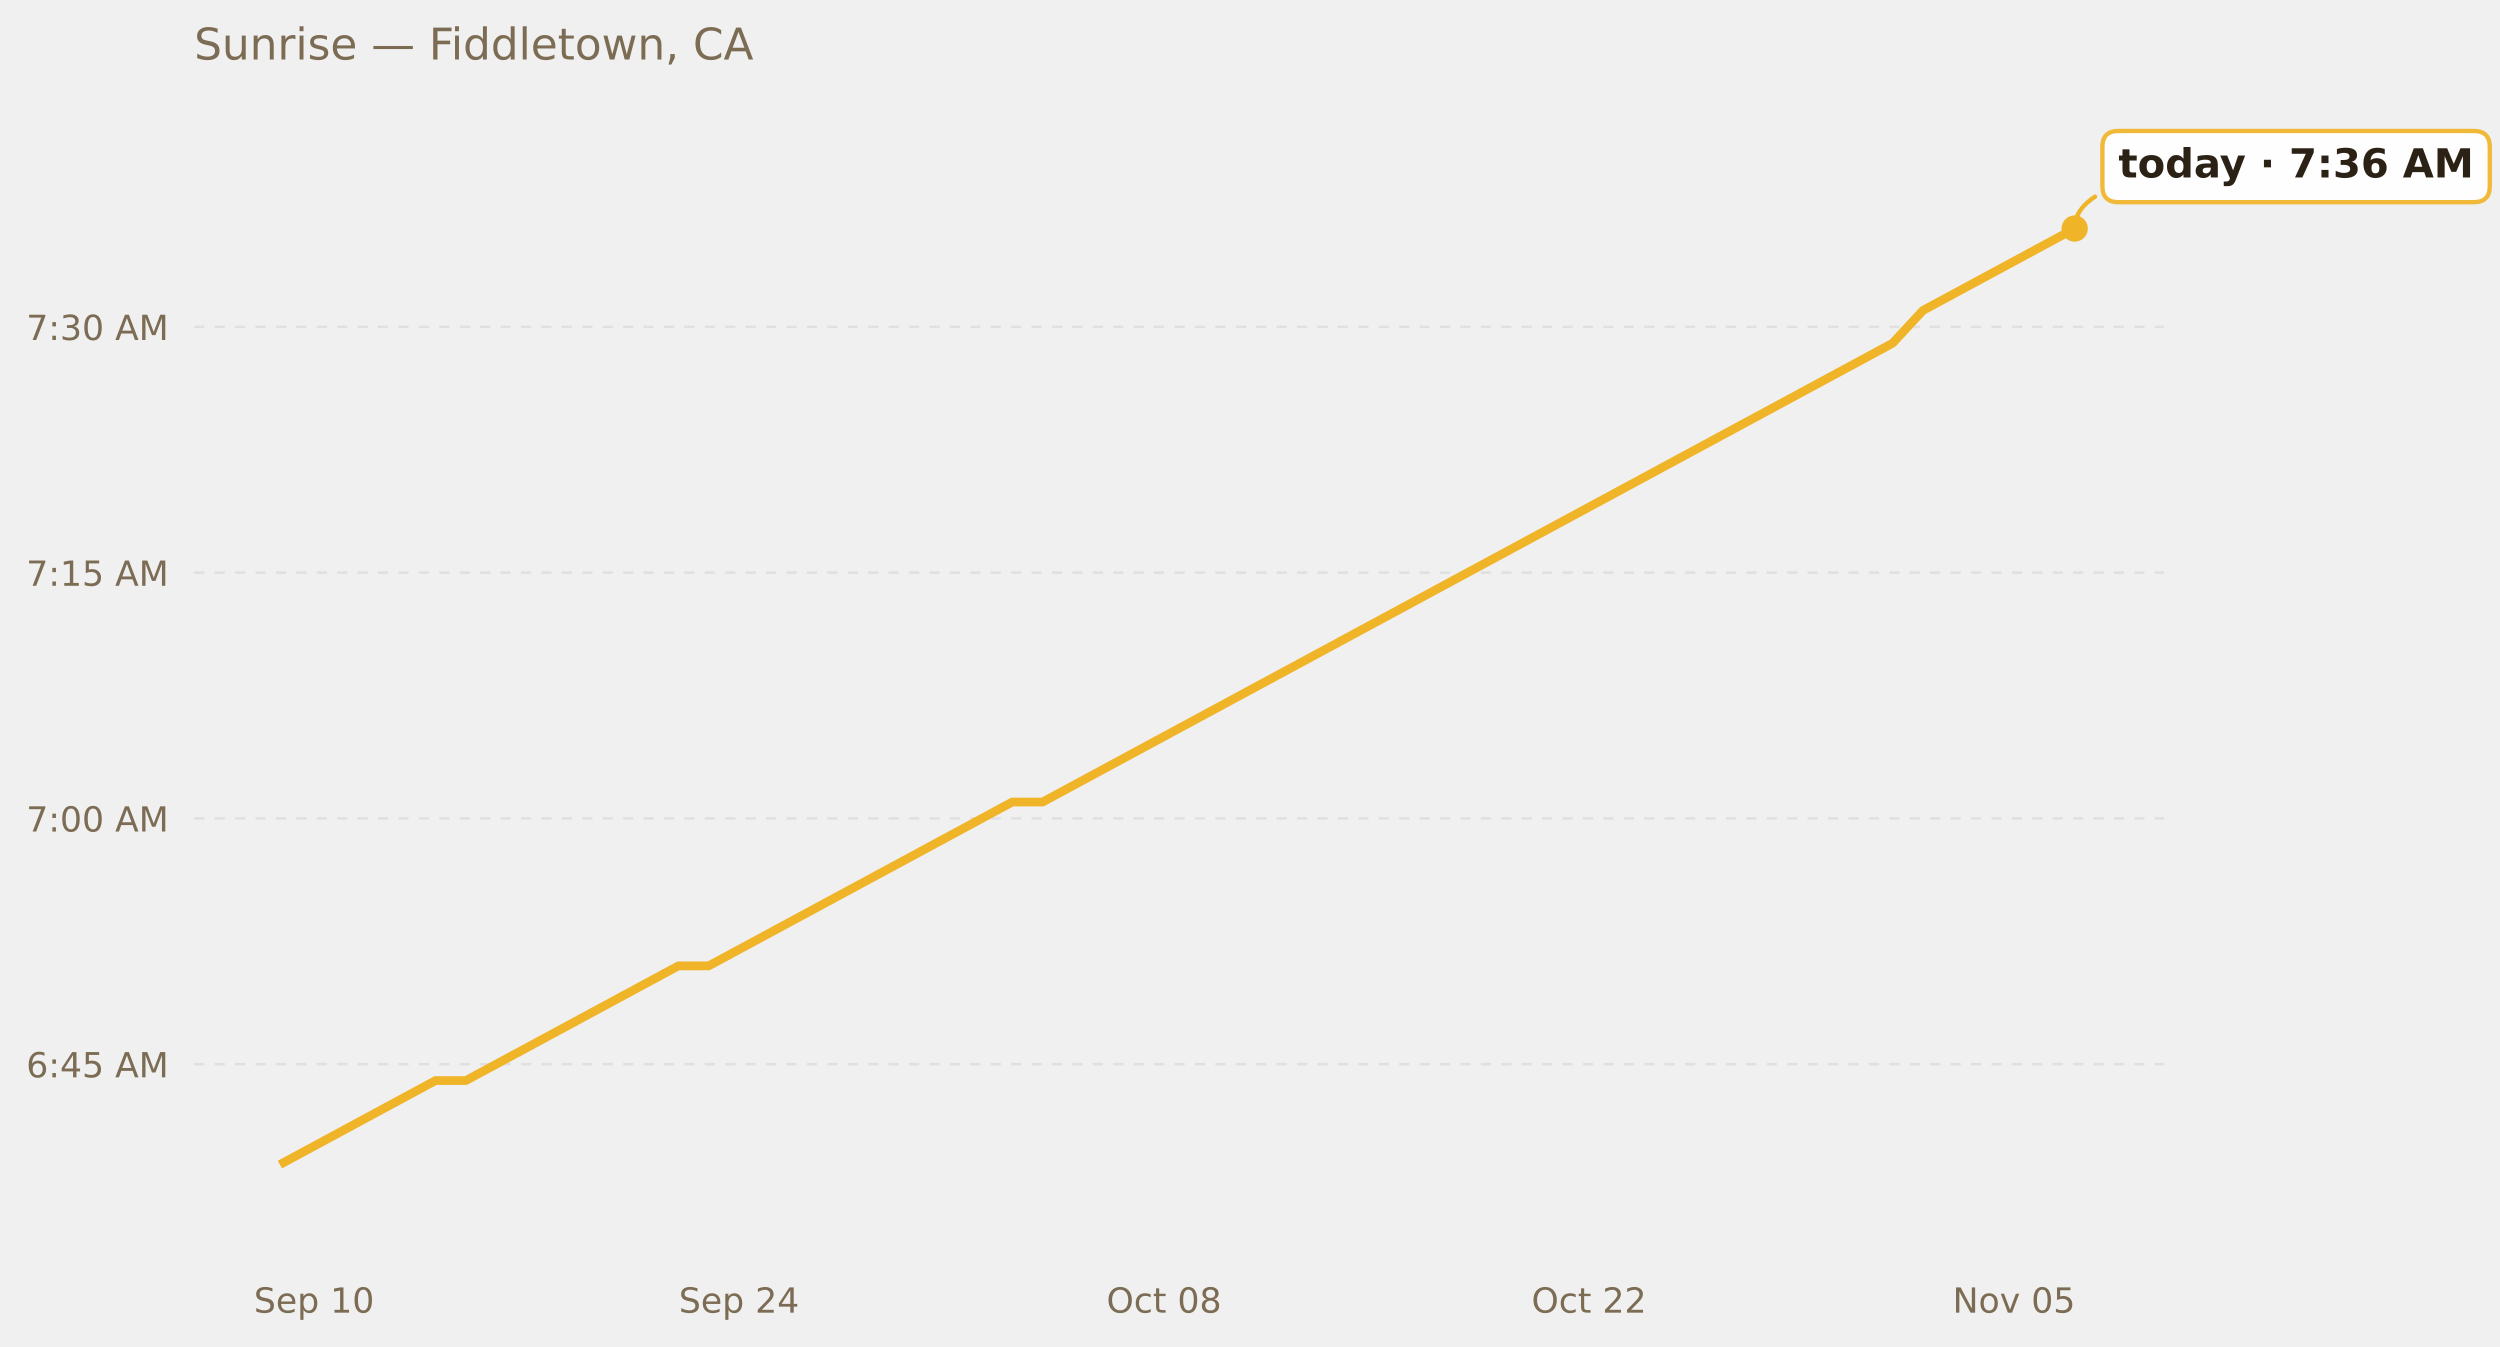
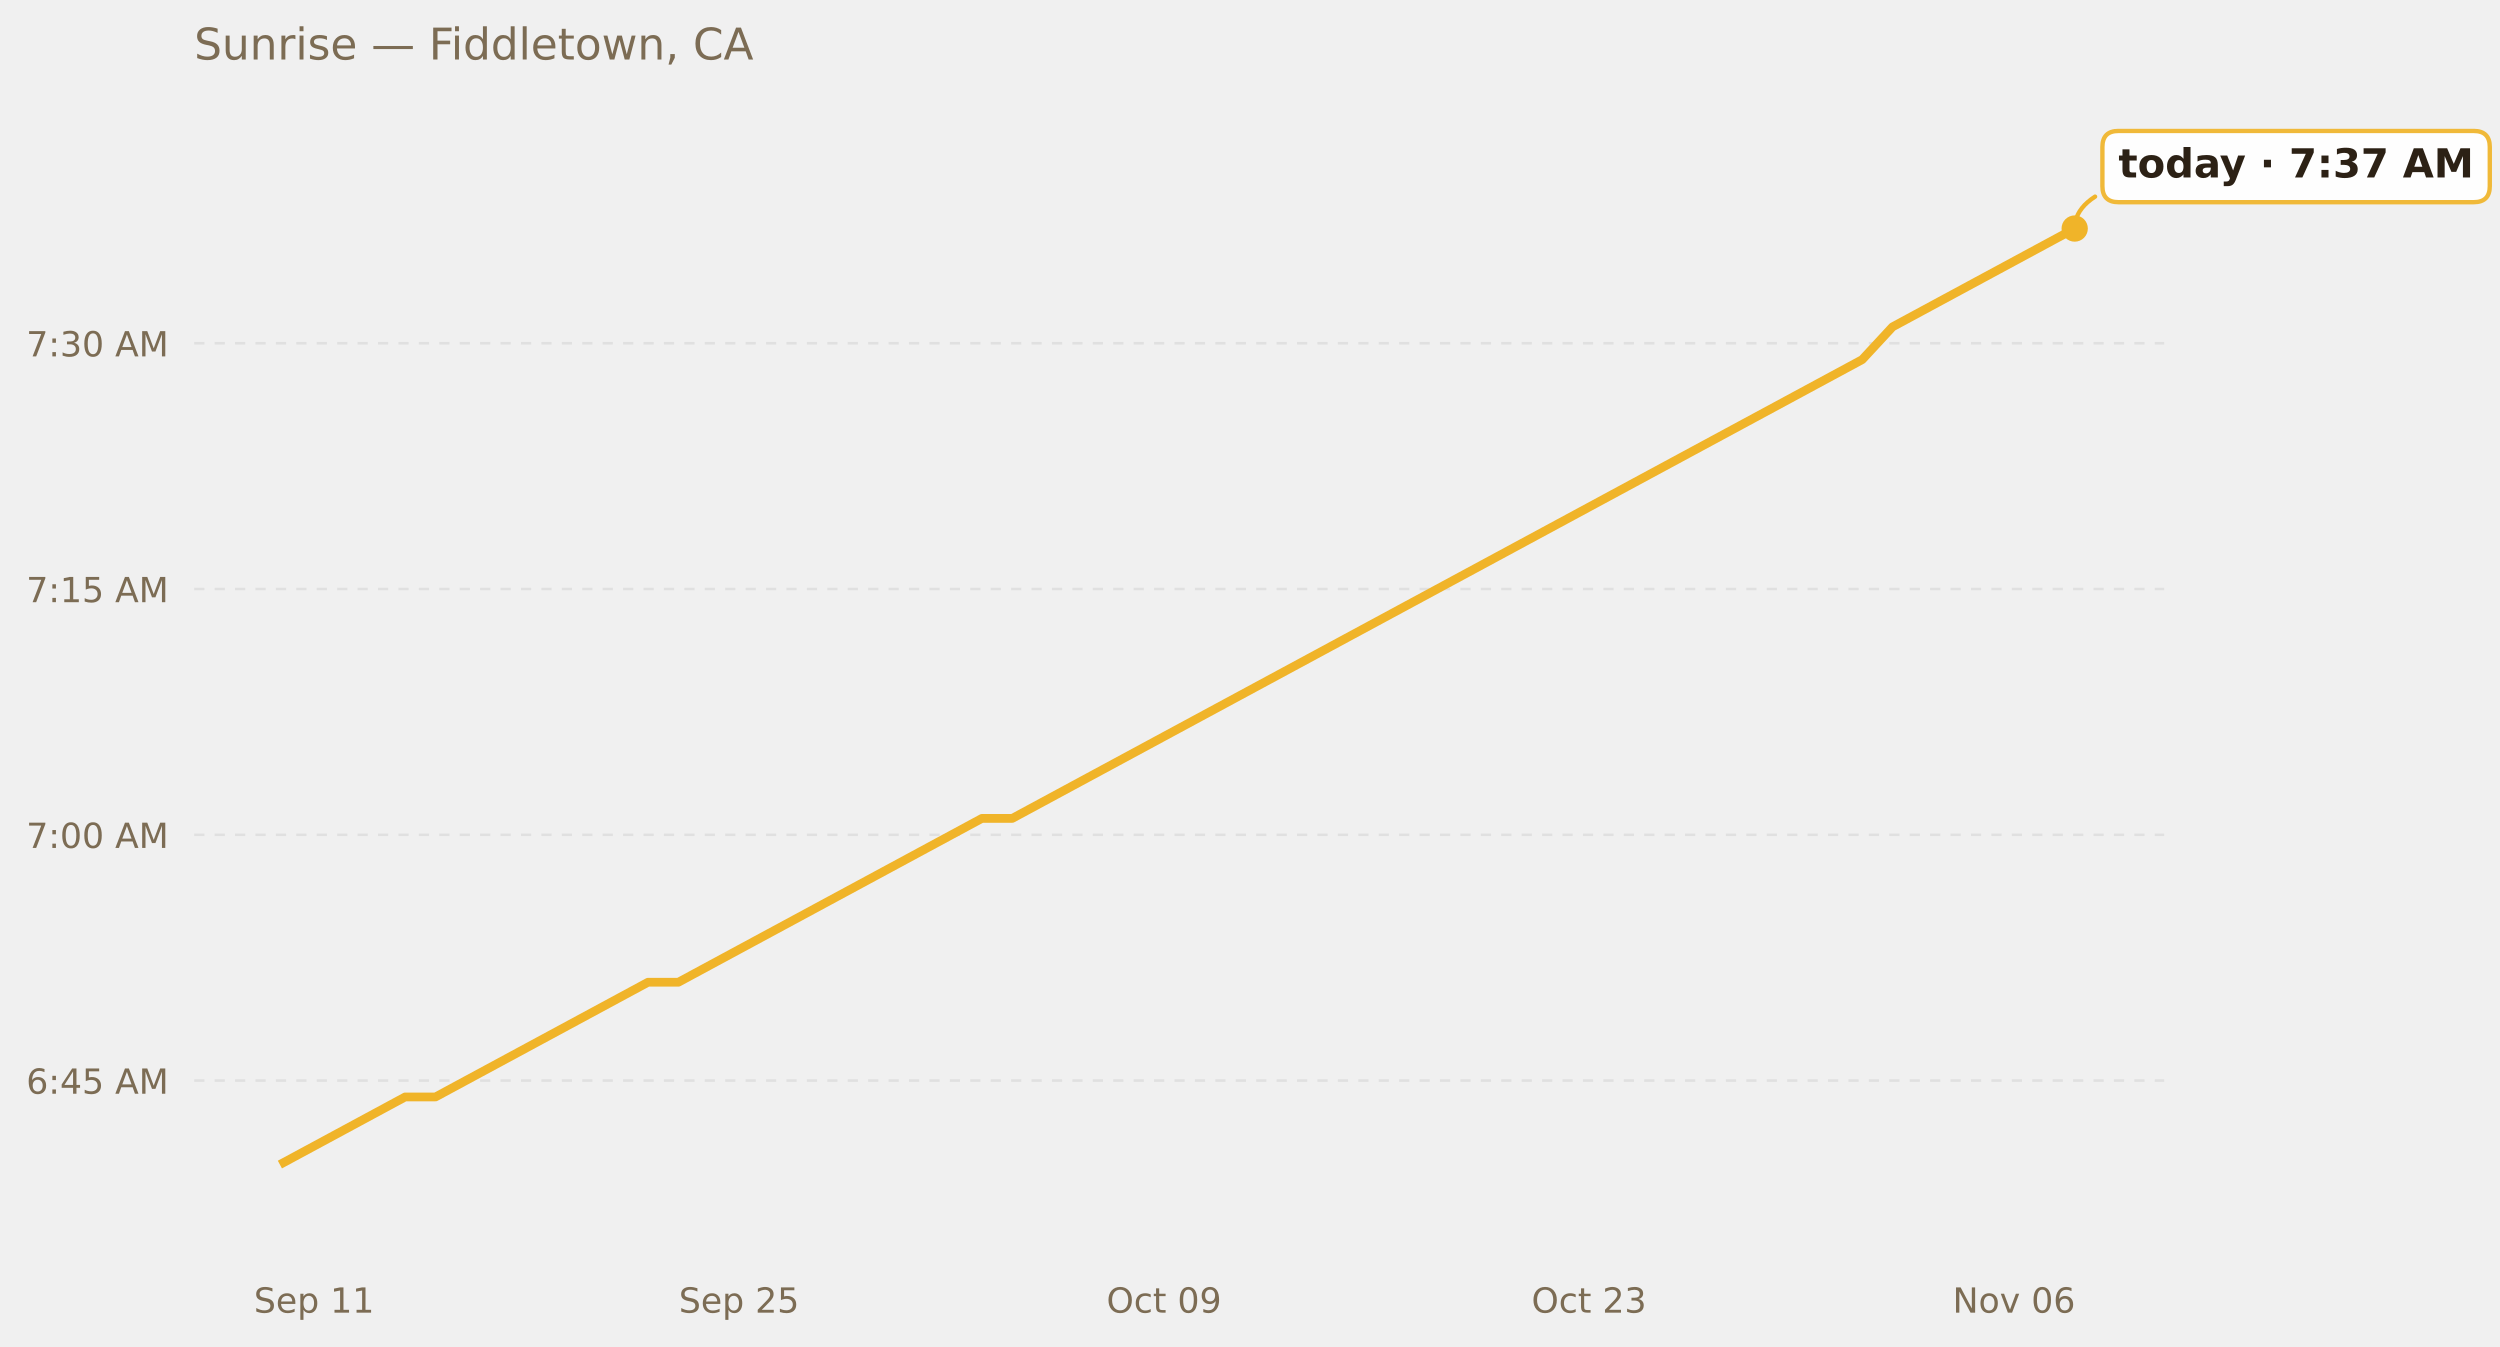
<svg xmlns="http://www.w3.org/2000/svg" xmlns:xlink="http://www.w3.org/1999/xlink" width="685.516pt" height="369.112pt" viewBox="0 0 685.516 369.112" version="1.1">
  <defs>
    <style type="text/css">*{stroke-linejoin: round; stroke-linecap: butt}</style>
  </defs>
  <g id="figure_1">
    <g id="patch_1">
      <path d="M 0 369.112  L 685.516 369.112  L 685.516 0  L 0 0  L 0 369.112  z " style="fill: none; opacity: 0" />
    </g>
    <g id="axes_1">
      <g id="patch_2">
        <path d="M 53.248 345.718  L 593.447 345.718  L 593.447 30.318  L 53.248 30.318  L 53.248 345.718  z " style="fill: none" />
      </g>
      <g id="matplotlib.axis_1">
        <g id="xtick_1">
          <g id="text_1">
            <g style="fill: #7c6c54" transform="translate(69.6183 359.9366) scale(0.095 -0.095)">
              <defs>
                <path id="DejaVuSans-53" d="M 3425 4513  L 3425 3897  Q 3066 4069 2747 4153  Q 2428 4238 2131 4238  Q 1616 4238 1336 4038  Q 1056 3838 1056 3469  Q 1056 3159 1242 3001  Q 1428 2844 1947 2747  L 2328 2669  Q 3034 2534 3370 2195  Q 3706 1856 3706 1288  Q 3706 609 3251 259  Q 2797 -91 1919 -91  Q 1588 -91 1214 -16  Q 841 59 441 206  L 441 856  Q 825 641 1194 531  Q 1563 422 1919 422  Q 2459 422 2753 634  Q 3047 847 3047 1241  Q 3047 1584 2836 1778  Q 2625 1972 2144 2069  L 1759 2144  Q 1053 2284 737 2584  Q 422 2884 422 3419  Q 422 4038 858 4394  Q 1294 4750 2059 4750  Q 2388 4750 2728 4690  Q 3069 4631 3425 4513  z " transform="scale(0.015625)" />
                <path id="DejaVuSans-65" d="M 3597 1894  L 3597 1613  L 953 1613  Q 991 1019 1311 708  Q 1631 397 2203 397  Q 2534 397 2845 478  Q 3156 559 3463 722  L 3463 178  Q 3153 47 2828 -22  Q 2503 -91 2169 -91  Q 1331 -91 842 396  Q 353 884 353 1716  Q 353 2575 817 3079  Q 1281 3584 2069 3584  Q 2775 3584 3186 3129  Q 3597 2675 3597 1894  z M 3022 2063  Q 3016 2534 2758 2815  Q 2500 3097 2075 3097  Q 1594 3097 1305 2825  Q 1016 2553 972 2059  L 3022 2063  z " transform="scale(0.015625)" />
                <path id="DejaVuSans-70" d="M 1159 525  L 1159 -1331  L 581 -1331  L 581 3500  L 1159 3500  L 1159 2969  Q 1341 3281 1617 3432  Q 1894 3584 2278 3584  Q 2916 3584 3314 3078  Q 3713 2572 3713 1747  Q 3713 922 3314 415  Q 2916 -91 2278 -91  Q 1894 -91 1617 61  Q 1341 213 1159 525  z M 3116 1747  Q 3116 2381 2855 2742  Q 2594 3103 2138 3103  Q 1681 3103 1420 2742  Q 1159 2381 1159 1747  Q 1159 1113 1420 752  Q 1681 391 2138 391  Q 2594 391 2855 752  Q 3116 1113 3116 1747  z " transform="scale(0.015625)" />
                <path id="DejaVuSans-20" transform="scale(0.015625)" />
                <path id="DejaVuSans-31" d="M 794 531  L 1825 531  L 1825 4091  L 703 3866  L 703 4441  L 1819 4666  L 2450 4666  L 2450 531  L 3481 531  L 3481 0  L 794 0  L 794 531  z " transform="scale(0.015625)" />
-                 <path id="DejaVuSans-30" d="M 2034 4250  Q 1547 4250 1301 3770  Q 1056 3291 1056 2328  Q 1056 1369 1301 889  Q 1547 409 2034 409  Q 2525 409 2770 889  Q 3016 1369 3016 2328  Q 3016 3291 2770 3770  Q 2525 4250 2034 4250  z M 2034 4750  Q 2819 4750 3233 4129  Q 3647 3509 3647 2328  Q 3647 1150 3233 529  Q 2819 -91 2034 -91  Q 1250 -91 836 529  Q 422 1150 422 2328  Q 422 3509 836 4129  Q 1250 4750 2034 4750  z " transform="scale(0.015625)" />
              </defs>
              <use xlink:href="#DejaVuSans-53" />
              <use xlink:href="#DejaVuSans-65" x="63.477" />
              <use xlink:href="#DejaVuSans-70" x="125" />
              <use xlink:href="#DejaVuSans-20" x="188.477" />
              <use xlink:href="#DejaVuSans-31" x="220.264" />
-               <use xlink:href="#DejaVuSans-30" x="283.887" />
+               <use xlink:href="#DejaVuSans-31" x="283.887" />
            </g>
          </g>
        </g>
        <g id="xtick_2">
          <g id="text_2">
            <g style="fill: #7c6c54" transform="translate(186.1481 359.9366) scale(0.095 -0.095)">
              <defs>
                <path id="DejaVuSans-32" d="M 1228 531  L 3431 531  L 3431 0  L 469 0  L 469 531  Q 828 903 1448 1529  Q 2069 2156 2228 2338  Q 2531 2678 2651 2914  Q 2772 3150 2772 3378  Q 2772 3750 2511 3984  Q 2250 4219 1831 4219  Q 1534 4219 1204 4116  Q 875 4013 500 3803  L 500 4441  Q 881 4594 1212 4672  Q 1544 4750 1819 4750  Q 2544 4750 2975 4387  Q 3406 4025 3406 3419  Q 3406 3131 3298 2873  Q 3191 2616 2906 2266  Q 2828 2175 2409 1742  Q 1991 1309 1228 531  z " transform="scale(0.015625)" />
-                 <path id="DejaVuSans-34" d="M 2419 4116  L 825 1625  L 2419 1625  L 2419 4116  z M 2253 4666  L 3047 4666  L 3047 1625  L 3713 1625  L 3713 1100  L 3047 1100  L 3047 0  L 2419 0  L 2419 1100  L 313 1100  L 313 1709  L 2253 4666  z " transform="scale(0.015625)" />
+                 <path id="DejaVuSans-35" d="M 691 4666  L 3169 4666  L 3169 4134  L 1269 4134  L 1269 2991  Q 1406 3038 1543 3061  Q 1681 3084 1819 3084  Q 2600 3084 3056 2656  Q 3513 2228 3513 1497  Q 3513 744 3044 326  Q 2575 -91 1722 -91  Q 1428 -91 1123 -41  Q 819 9 494 109  L 494 744  Q 775 591 1075 516  Q 1375 441 1709 441  Q 2250 441 2565 725  Q 2881 1009 2881 1497  Q 2881 1984 2565 2268  Q 2250 2553 1709 2553  Q 1456 2553 1204 2497  Q 953 2441 691 2322  L 691 4666  z " transform="scale(0.015625)" />
              </defs>
              <use xlink:href="#DejaVuSans-53" />
              <use xlink:href="#DejaVuSans-65" x="63.477" />
              <use xlink:href="#DejaVuSans-70" x="125" />
              <use xlink:href="#DejaVuSans-20" x="188.477" />
              <use xlink:href="#DejaVuSans-32" x="220.264" />
-               <use xlink:href="#DejaVuSans-34" x="283.887" />
+               <use xlink:href="#DejaVuSans-35" x="283.887" />
            </g>
          </g>
        </g>
        <g id="xtick_3">
          <g id="text_3">
            <g style="fill: #7c6c54" transform="translate(303.4187 359.9366) scale(0.095 -0.095)">
              <defs>
                <path id="DejaVuSans-4f" d="M 2522 4238  Q 1834 4238 1429 3725  Q 1025 3213 1025 2328  Q 1025 1447 1429 934  Q 1834 422 2522 422  Q 3209 422 3611 934  Q 4013 1447 4013 2328  Q 4013 3213 3611 3725  Q 3209 4238 2522 4238  z M 2522 4750  Q 3503 4750 4090 4092  Q 4678 3434 4678 2328  Q 4678 1225 4090 567  Q 3503 -91 2522 -91  Q 1538 -91 948 565  Q 359 1222 359 2328  Q 359 3434 948 4092  Q 1538 4750 2522 4750  z " transform="scale(0.015625)" />
                <path id="DejaVuSans-63" d="M 3122 3366  L 3122 2828  Q 2878 2963 2633 3030  Q 2388 3097 2138 3097  Q 1578 3097 1268 2742  Q 959 2388 959 1747  Q 959 1106 1268 751  Q 1578 397 2138 397  Q 2388 397 2633 464  Q 2878 531 3122 666  L 3122 134  Q 2881 22 2623 -34  Q 2366 -91 2075 -91  Q 1284 -91 818 406  Q 353 903 353 1747  Q 353 2603 823 3093  Q 1294 3584 2113 3584  Q 2378 3584 2631 3529  Q 2884 3475 3122 3366  z " transform="scale(0.015625)" />
                <path id="DejaVuSans-74" d="M 1172 4494  L 1172 3500  L 2356 3500  L 2356 3053  L 1172 3053  L 1172 1153  Q 1172 725 1289 603  Q 1406 481 1766 481  L 2356 481  L 2356 0  L 1766 0  Q 1100 0 847 248  Q 594 497 594 1153  L 594 3053  L 172 3053  L 172 3500  L 594 3500  L 594 4494  L 1172 4494  z " transform="scale(0.015625)" />
-                 <path id="DejaVuSans-38" d="M 2034 2216  Q 1584 2216 1326 1975  Q 1069 1734 1069 1313  Q 1069 891 1326 650  Q 1584 409 2034 409  Q 2484 409 2743 651  Q 3003 894 3003 1313  Q 3003 1734 2745 1975  Q 2488 2216 2034 2216  z M 1403 2484  Q 997 2584 770 2862  Q 544 3141 544 3541  Q 544 4100 942 4425  Q 1341 4750 2034 4750  Q 2731 4750 3128 4425  Q 3525 4100 3525 3541  Q 3525 3141 3298 2862  Q 3072 2584 2669 2484  Q 3125 2378 3379 2068  Q 3634 1759 3634 1313  Q 3634 634 3220 271  Q 2806 -91 2034 -91  Q 1263 -91 848 271  Q 434 634 434 1313  Q 434 1759 690 2068  Q 947 2378 1403 2484  z M 1172 3481  Q 1172 3119 1398 2916  Q 1625 2713 2034 2713  Q 2441 2713 2670 2916  Q 2900 3119 2900 3481  Q 2900 3844 2670 4047  Q 2441 4250 2034 4250  Q 1625 4250 1398 4047  Q 1172 3844 1172 3481  z " transform="scale(0.015625)" />
+                 <path id="DejaVuSans-30" d="M 2034 4250  Q 1547 4250 1301 3770  Q 1056 3291 1056 2328  Q 1056 1369 1301 889  Q 1547 409 2034 409  Q 2525 409 2770 889  Q 3016 1369 3016 2328  Q 3016 3291 2770 3770  Q 2525 4250 2034 4250  z M 2034 4750  Q 2819 4750 3233 4129  Q 3647 3509 3647 2328  Q 3647 1150 3233 529  Q 2819 -91 2034 -91  Q 1250 -91 836 529  Q 422 1150 422 2328  Q 422 3509 836 4129  Q 1250 4750 2034 4750  z " transform="scale(0.015625)" />
+                 <path id="DejaVuSans-39" d="M 703 97  L 703 672  Q 941 559 1184 500  Q 1428 441 1663 441  Q 2288 441 2617 861  Q 2947 1281 2994 2138  Q 2813 1869 2534 1725  Q 2256 1581 1919 1581  Q 1219 1581 811 2004  Q 403 2428 403 3163  Q 403 3881 828 4315  Q 1253 4750 1959 4750  Q 2769 4750 3195 4129  Q 3622 3509 3622 2328  Q 3622 1225 3098 567  Q 2575 -91 1691 -91  Q 1453 -91 1209 -44  Q 966 3 703 97  z M 1959 2075  Q 2384 2075 2632 2365  Q 2881 2656 2881 3163  Q 2881 3666 2632 3958  Q 2384 4250 1959 4250  Q 1534 4250 1286 3958  Q 1038 3666 1038 3163  Q 1038 2656 1286 2365  Q 1534 2075 1959 2075  z " transform="scale(0.015625)" />
              </defs>
              <use xlink:href="#DejaVuSans-4f" />
              <use xlink:href="#DejaVuSans-63" x="78.711" />
              <use xlink:href="#DejaVuSans-74" x="133.691" />
              <use xlink:href="#DejaVuSans-20" x="172.9" />
              <use xlink:href="#DejaVuSans-30" x="204.688" />
-               <use xlink:href="#DejaVuSans-38" x="268.311" />
+               <use xlink:href="#DejaVuSans-39" x="268.311" />
            </g>
          </g>
        </g>
        <g id="xtick_4">
          <g id="text_4">
            <g style="fill: #7c6c54" transform="translate(419.9486 359.9366) scale(0.095 -0.095)">
+               <defs>
+                 <path id="DejaVuSans-33" d="M 2597 2516  Q 3050 2419 3304 2112  Q 3559 1806 3559 1356  Q 3559 666 3084 287  Q 2609 -91 1734 -91  Q 1441 -91 1130 -33  Q 819 25 488 141  L 488 750  Q 750 597 1062 519  Q 1375 441 1716 441  Q 2309 441 2620 675  Q 2931 909 2931 1356  Q 2931 1769 2642 2001  Q 2353 2234 1838 2234  L 1294 2234  L 1294 2753  L 1863 2753  Q 2328 2753 2575 2939  Q 2822 3125 2822 3475  Q 2822 3834 2567 4026  Q 2313 4219 1838 4219  Q 1578 4219 1281 4162  Q 984 4106 628 3988  L 628 4550  Q 988 4650 1302 4700  Q 1616 4750 1894 4750  Q 2613 4750 3031 4423  Q 3450 4097 3450 3541  Q 3450 3153 3228 2886  Q 3006 2619 2597 2516  z " transform="scale(0.015625)" />
+               </defs>
              <use xlink:href="#DejaVuSans-4f" />
              <use xlink:href="#DejaVuSans-63" x="78.711" />
              <use xlink:href="#DejaVuSans-74" x="133.691" />
              <use xlink:href="#DejaVuSans-20" x="172.9" />
              <use xlink:href="#DejaVuSans-32" x="204.688" />
-               <use xlink:href="#DejaVuSans-32" x="268.311" />
+               <use xlink:href="#DejaVuSans-33" x="268.311" />
            </g>
          </g>
        </g>
        <g id="xtick_5">
          <g id="text_5">
            <g style="fill: #7c6c54" transform="translate(535.42 359.9366) scale(0.095 -0.095)">
              <defs>
                <path id="DejaVuSans-4e" d="M 628 4666  L 1478 4666  L 3547 763  L 3547 4666  L 4159 4666  L 4159 0  L 3309 0  L 1241 3903  L 1241 0  L 628 0  L 628 4666  z " transform="scale(0.015625)" />
                <path id="DejaVuSans-6f" d="M 1959 3097  Q 1497 3097 1228 2736  Q 959 2375 959 1747  Q 959 1119 1226 758  Q 1494 397 1959 397  Q 2419 397 2687 759  Q 2956 1122 2956 1747  Q 2956 2369 2687 2733  Q 2419 3097 1959 3097  z M 1959 3584  Q 2709 3584 3137 3096  Q 3566 2609 3566 1747  Q 3566 888 3137 398  Q 2709 -91 1959 -91  Q 1206 -91 779 398  Q 353 888 353 1747  Q 353 2609 779 3096  Q 1206 3584 1959 3584  z " transform="scale(0.015625)" />
                <path id="DejaVuSans-76" d="M 191 3500  L 800 3500  L 1894 563  L 2988 3500  L 3597 3500  L 2284 0  L 1503 0  L 191 3500  z " transform="scale(0.015625)" />
-                 <path id="DejaVuSans-35" d="M 691 4666  L 3169 4666  L 3169 4134  L 1269 4134  L 1269 2991  Q 1406 3038 1543 3061  Q 1681 3084 1819 3084  Q 2600 3084 3056 2656  Q 3513 2228 3513 1497  Q 3513 744 3044 326  Q 2575 -91 1722 -91  Q 1428 -91 1123 -41  Q 819 9 494 109  L 494 744  Q 775 591 1075 516  Q 1375 441 1709 441  Q 2250 441 2565 725  Q 2881 1009 2881 1497  Q 2881 1984 2565 2268  Q 2250 2553 1709 2553  Q 1456 2553 1204 2497  Q 953 2441 691 2322  L 691 4666  z " transform="scale(0.015625)" />
+                 <path id="DejaVuSans-36" d="M 2113 2584  Q 1688 2584 1439 2293  Q 1191 2003 1191 1497  Q 1191 994 1439 701  Q 1688 409 2113 409  Q 2538 409 2786 701  Q 3034 994 3034 1497  Q 3034 2003 2786 2293  Q 2538 2584 2113 2584  z M 3366 4563  L 3366 3988  Q 3128 4100 2886 4159  Q 2644 4219 2406 4219  Q 1781 4219 1451 3797  Q 1122 3375 1075 2522  Q 1259 2794 1537 2939  Q 1816 3084 2150 3084  Q 2853 3084 3261 2657  Q 3669 2231 3669 1497  Q 3669 778 3244 343  Q 2819 -91 2113 -91  Q 1303 -91 875 529  Q 447 1150 447 2328  Q 447 3434 972 4092  Q 1497 4750 2381 4750  Q 2619 4750 2861 4703  Q 3103 4656 3366 4563  z " transform="scale(0.015625)" />
              </defs>
              <use xlink:href="#DejaVuSans-4e" />
              <use xlink:href="#DejaVuSans-6f" x="74.805" />
              <use xlink:href="#DejaVuSans-76" x="135.986" />
              <use xlink:href="#DejaVuSans-20" x="195.166" />
              <use xlink:href="#DejaVuSans-30" x="226.953" />
-               <use xlink:href="#DejaVuSans-35" x="290.576" />
+               <use xlink:href="#DejaVuSans-36" x="290.576" />
            </g>
          </g>
        </g>
      </g>
      <g id="matplotlib.axis_2">
        <g id="ytick_1">
          <g id="line2d_1">
-             <path d="M 53.248 291.804  L 593.447 291.804  " clip-path="url(#pb8ac989f62)" style="fill: none; stroke-dasharray: 2.8,2.8; stroke-dashoffset: 0; stroke: #e0e0e0; stroke-width: 0.7" />
+             <path d="M 53.248 296.296  L 593.447 296.296  " clip-path="url(#pa7bede74c9)" style="fill: none; stroke-dasharray: 2.8,2.8; stroke-dashoffset: 0; stroke: #e0e0e0; stroke-width: 0.7" />
          </g>
          <g id="text_6">
-             <g style="fill: #7c6c54" transform="translate(7.2 295.4129) scale(0.095 -0.095)">
-               <defs>
-                 <path id="DejaVuSans-36" d="M 2113 2584  Q 1688 2584 1439 2293  Q 1191 2003 1191 1497  Q 1191 994 1439 701  Q 1688 409 2113 409  Q 2538 409 2786 701  Q 3034 994 3034 1497  Q 3034 2003 2786 2293  Q 2538 2584 2113 2584  z M 3366 4563  L 3366 3988  Q 3128 4100 2886 4159  Q 2644 4219 2406 4219  Q 1781 4219 1451 3797  Q 1122 3375 1075 2522  Q 1259 2794 1537 2939  Q 1816 3084 2150 3084  Q 2853 3084 3261 2657  Q 3669 2231 3669 1497  Q 3669 778 3244 343  Q 2819 -91 2113 -91  Q 1303 -91 875 529  Q 447 1150 447 2328  Q 447 3434 972 4092  Q 1497 4750 2381 4750  Q 2619 4750 2861 4703  Q 3103 4656 3366 4563  z " transform="scale(0.015625)" />
+             <g style="fill: #7c6c54" transform="translate(7.2 299.9057) scale(0.095 -0.095)">
+               <defs>
                <path id="DejaVuSans-3a" d="M 750 794  L 1409 794  L 1409 0  L 750 0  L 750 794  z M 750 3309  L 1409 3309  L 1409 2516  L 750 2516  L 750 3309  z " transform="scale(0.015625)" />
+                 <path id="DejaVuSans-34" d="M 2419 4116  L 825 1625  L 2419 1625  L 2419 4116  z M 2253 4666  L 3047 4666  L 3047 1625  L 3713 1625  L 3713 1100  L 3047 1100  L 3047 0  L 2419 0  L 2419 1100  L 313 1100  L 313 1709  L 2253 4666  z " transform="scale(0.015625)" />
                <path id="DejaVuSans-41" d="M 2188 4044  L 1331 1722  L 3047 1722  L 2188 4044  z M 1831 4666  L 2547 4666  L 4325 0  L 3669 0  L 3244 1197  L 1141 1197  L 716 0  L 50 0  L 1831 4666  z " transform="scale(0.015625)" />
                <path id="DejaVuSans-4d" d="M 628 4666  L 1569 4666  L 2759 1491  L 3956 4666  L 4897 4666  L 4897 0  L 4281 0  L 4281 4097  L 3078 897  L 2444 897  L 1241 4097  L 1241 0  L 628 0  L 628 4666  z " transform="scale(0.015625)" />
              </defs>
              <use xlink:href="#DejaVuSans-36" />
              <use xlink:href="#DejaVuSans-3a" x="63.623" />
              <use xlink:href="#DejaVuSans-34" x="97.314" />
              <use xlink:href="#DejaVuSans-35" x="160.938" />
              <use xlink:href="#DejaVuSans-20" x="224.561" />
              <use xlink:href="#DejaVuSans-41" x="256.348" />
              <use xlink:href="#DejaVuSans-4d" x="324.756" />
            </g>
          </g>
        </g>
        <g id="ytick_2">
          <g id="line2d_2">
-             <path d="M 53.248 224.41  L 593.447 224.41  " clip-path="url(#pb8ac989f62)" style="fill: none; stroke-dasharray: 2.8,2.8; stroke-dashoffset: 0; stroke: #e0e0e0; stroke-width: 0.7" />
+             <path d="M 53.248 228.903  L 593.447 228.903  " clip-path="url(#pa7bede74c9)" style="fill: none; stroke-dasharray: 2.8,2.8; stroke-dashoffset: 0; stroke: #e0e0e0; stroke-width: 0.7" />
          </g>
          <g id="text_7">
-             <g style="fill: #7c6c54" transform="translate(7.2 228.0197) scale(0.095 -0.095)">
+             <g style="fill: #7c6c54" transform="translate(7.2 232.5126) scale(0.095 -0.095)">
              <defs>
                <path id="DejaVuSans-37" d="M 525 4666  L 3525 4666  L 3525 4397  L 1831 0  L 1172 0  L 2766 4134  L 525 4134  L 525 4666  z " transform="scale(0.015625)" />
              </defs>
              <use xlink:href="#DejaVuSans-37" />
              <use xlink:href="#DejaVuSans-3a" x="63.623" />
              <use xlink:href="#DejaVuSans-30" x="97.314" />
              <use xlink:href="#DejaVuSans-30" x="160.938" />
              <use xlink:href="#DejaVuSans-20" x="224.561" />
              <use xlink:href="#DejaVuSans-41" x="256.348" />
              <use xlink:href="#DejaVuSans-4d" x="324.756" />
            </g>
          </g>
        </g>
        <g id="ytick_3">
          <g id="line2d_3">
-             <path d="M 53.248 157.017  L 593.447 157.017  " clip-path="url(#pb8ac989f62)" style="fill: none; stroke-dasharray: 2.8,2.8; stroke-dashoffset: 0; stroke: #e0e0e0; stroke-width: 0.7" />
+             <path d="M 53.248 161.51  L 593.447 161.51  " clip-path="url(#pa7bede74c9)" style="fill: none; stroke-dasharray: 2.8,2.8; stroke-dashoffset: 0; stroke: #e0e0e0; stroke-width: 0.7" />
          </g>
          <g id="text_8">
-             <g style="fill: #7c6c54" transform="translate(7.2 160.6265) scale(0.095 -0.095)">
+             <g style="fill: #7c6c54" transform="translate(7.2 165.1194) scale(0.095 -0.095)">
              <use xlink:href="#DejaVuSans-37" />
              <use xlink:href="#DejaVuSans-3a" x="63.623" />
              <use xlink:href="#DejaVuSans-31" x="97.314" />
              <use xlink:href="#DejaVuSans-35" x="160.938" />
              <use xlink:href="#DejaVuSans-20" x="224.561" />
              <use xlink:href="#DejaVuSans-41" x="256.348" />
              <use xlink:href="#DejaVuSans-4d" x="324.756" />
            </g>
          </g>
        </g>
        <g id="ytick_4">
          <g id="line2d_4">
-             <path d="M 53.248 89.624  L 593.447 89.624  " clip-path="url(#pb8ac989f62)" style="fill: none; stroke-dasharray: 2.8,2.8; stroke-dashoffset: 0; stroke: #e0e0e0; stroke-width: 0.7" />
+             <path d="M 53.248 94.117  L 593.447 94.117  " clip-path="url(#pa7bede74c9)" style="fill: none; stroke-dasharray: 2.8,2.8; stroke-dashoffset: 0; stroke: #e0e0e0; stroke-width: 0.7" />
          </g>
          <g id="text_9">
-             <g style="fill: #7c6c54" transform="translate(7.2 93.23337) scale(0.095 -0.095)">
-               <defs>
-                 <path id="DejaVuSans-33" d="M 2597 2516  Q 3050 2419 3304 2112  Q 3559 1806 3559 1356  Q 3559 666 3084 287  Q 2609 -91 1734 -91  Q 1441 -91 1130 -33  Q 819 25 488 141  L 488 750  Q 750 597 1062 519  Q 1375 441 1716 441  Q 2309 441 2620 675  Q 2931 909 2931 1356  Q 2931 1769 2642 2001  Q 2353 2234 1838 2234  L 1294 2234  L 1294 2753  L 1863 2753  Q 2328 2753 2575 2939  Q 2822 3125 2822 3475  Q 2822 3834 2567 4026  Q 2313 4219 1838 4219  Q 1578 4219 1281 4162  Q 984 4106 628 3988  L 628 4550  Q 988 4650 1302 4700  Q 1616 4750 1894 4750  Q 2613 4750 3031 4423  Q 3450 4097 3450 3541  Q 3450 3153 3228 2886  Q 3006 2619 2597 2516  z " transform="scale(0.015625)" />
-               </defs>
+             <g style="fill: #7c6c54" transform="translate(7.2 97.72624) scale(0.095 -0.095)">
              <use xlink:href="#DejaVuSans-37" />
              <use xlink:href="#DejaVuSans-3a" x="63.623" />
              <use xlink:href="#DejaVuSans-33" x="97.314" />
              <use xlink:href="#DejaVuSans-30" x="160.938" />
              <use xlink:href="#DejaVuSans-20" x="224.561" />
              <use xlink:href="#DejaVuSans-41" x="256.348" />
              <use xlink:href="#DejaVuSans-4d" x="324.756" />
            </g>
          </g>
        </g>
      </g>
      <g id="line2d_5">
-         <path d="M 77.802 318.761  L 86.126 314.268  L 94.45 309.775  L 102.773 305.282  L 111.097 300.789  L 119.42 296.296  L 127.744 296.296  L 136.067 291.804  L 144.391 287.311  L 152.715 282.818  L 161.038 278.325  L 169.362 273.832  L 177.685 269.339  L 186.009 264.846  L 194.332 264.846  L 202.656 260.353  L 210.979 255.861  L 219.303 251.368  L 227.627 246.875  L 235.95 242.382  L 244.274 237.889  L 252.597 233.396  L 260.921 228.903  L 269.244 224.41  L 277.568 219.918  L 285.891 219.918  L 294.215 215.425  L 302.539 210.932  L 310.862 206.439  L 319.186 201.946  L 327.509 197.453  L 335.833 192.96  L 344.156 188.467  L 352.48 183.975  L 360.804 179.482  L 369.127 174.989  L 377.451 170.496  L 385.774 166.003  L 394.098 161.51  L 402.421 157.017  L 410.745 152.524  L 419.068 148.032  L 427.392 143.539  L 435.716 139.046  L 444.039 134.553  L 452.363 130.06  L 460.686 125.567  L 469.01 121.074  L 477.333 116.581  L 485.657 112.088  L 493.981 107.596  L 502.304 103.103  L 510.628 98.61  L 518.951 94.117  L 527.275 85.131  L 535.598 80.638  L 543.922 76.145  L 552.245 71.653  L 560.569 67.16  L 568.893 62.667  " clip-path="url(#pb8ac989f62)" style="fill: none; stroke: #f0b429; stroke-width: 2.4; stroke-linecap: square" />
+         <path d="M 77.802 318.761  L 86.126 314.268  L 94.45 309.775  L 102.773 305.282  L 111.097 300.789  L 119.42 300.789  L 127.744 296.296  L 136.067 291.804  L 144.391 287.311  L 152.715 282.818  L 161.038 278.325  L 169.362 273.832  L 177.685 269.339  L 186.009 269.339  L 194.332 264.846  L 202.656 260.353  L 210.979 255.861  L 219.303 251.368  L 227.627 246.875  L 235.95 242.382  L 244.274 237.889  L 252.597 233.396  L 260.921 228.903  L 269.244 224.41  L 277.568 224.41  L 285.891 219.918  L 294.215 215.425  L 302.539 210.932  L 310.862 206.439  L 319.186 201.946  L 327.509 197.453  L 335.833 192.96  L 344.156 188.467  L 352.48 183.975  L 360.804 179.482  L 369.127 174.989  L 377.451 170.496  L 385.774 166.003  L 394.098 161.51  L 402.421 157.017  L 410.745 152.524  L 419.068 148.032  L 427.392 143.539  L 435.716 139.046  L 444.039 134.553  L 452.363 130.06  L 460.686 125.567  L 469.01 121.074  L 477.333 116.581  L 485.657 112.088  L 493.981 107.596  L 502.304 103.103  L 510.628 98.61  L 518.951 89.624  L 527.275 85.131  L 535.598 80.638  L 543.922 76.145  L 552.245 71.653  L 560.569 67.16  L 568.893 62.667  " clip-path="url(#pa7bede74c9)" style="fill: none; stroke: #f0b429; stroke-width: 2.4; stroke-linecap: square" />
      </g>
      <g id="patch_3">
        <path d="M 574.481 53.92  Q 570.003 56.798 569.113 60.68  " style="fill: none; stroke: #f0b429; stroke-width: 1.2; stroke-linecap: round" />
      </g>
      <g id="text_10">
        <g id="patch_4">
          <path d="M 580.893 55.44  L 678.316 55.44  Q 682.716 55.44 682.716 51.04  L 682.716 40.309  Q 682.716 35.909 678.316 35.909  L 580.893 35.909  Q 576.493 35.909 576.493 40.309  L 576.493 51.04  Q 576.493 55.44 580.893 55.44  z " style="fill: #ffffff; opacity: 0.92; stroke: #f0b429; stroke-width: 1.2; stroke-linejoin: miter" />
        </g>
        <g style="fill: #2c2115" transform="translate(580.8926 48.66684) scale(0.11 -0.11)">
          <defs>
            <path id="DejaVuSans-Bold-74" d="M 1759 4494  L 1759 3500  L 2913 3500  L 2913 2700  L 1759 2700  L 1759 1216  Q 1759 972 1856 886  Q 1953 800 2241 800  L 2816 800  L 2816 0  L 1856 0  Q 1194 0 917 276  Q 641 553 641 1216  L 641 2700  L 84 2700  L 84 3500  L 641 3500  L 641 4494  L 1759 4494  z " transform="scale(0.015625)" />
            <path id="DejaVuSans-Bold-6f" d="M 2203 2784  Q 1831 2784 1636 2517  Q 1441 2250 1441 1747  Q 1441 1244 1636 976  Q 1831 709 2203 709  Q 2569 709 2762 976  Q 2956 1244 2956 1747  Q 2956 2250 2762 2517  Q 2569 2784 2203 2784  z M 2203 3584  Q 3106 3584 3614 3096  Q 4122 2609 4122 1747  Q 4122 884 3614 396  Q 3106 -91 2203 -91  Q 1297 -91 786 396  Q 275 884 275 1747  Q 275 2609 786 3096  Q 1297 3584 2203 3584  z " transform="scale(0.015625)" />
            <path id="DejaVuSans-Bold-64" d="M 2919 2988  L 2919 4863  L 4044 4863  L 4044 0  L 2919 0  L 2919 506  Q 2688 197 2409 53  Q 2131 -91 1766 -91  Q 1119 -91 703 423  Q 288 938 288 1747  Q 288 2556 703 3070  Q 1119 3584 1766 3584  Q 2128 3584 2408 3439  Q 2688 3294 2919 2988  z M 2181 722  Q 2541 722 2730 984  Q 2919 1247 2919 1747  Q 2919 2247 2730 2509  Q 2541 2772 2181 2772  Q 1825 2772 1636 2509  Q 1447 2247 1447 1747  Q 1447 1247 1636 984  Q 1825 722 2181 722  z " transform="scale(0.015625)" />
            <path id="DejaVuSans-Bold-61" d="M 2106 1575  Q 1756 1575 1579 1456  Q 1403 1338 1403 1106  Q 1403 894 1545 773  Q 1688 653 1941 653  Q 2256 653 2472 879  Q 2688 1106 2688 1447  L 2688 1575  L 2106 1575  z M 3816 1997  L 3816 0  L 2688 0  L 2688 519  Q 2463 200 2181 54  Q 1900 -91 1497 -91  Q 953 -91 614 226  Q 275 544 275 1050  Q 275 1666 698 1953  Q 1122 2241 2028 2241  L 2688 2241  L 2688 2328  Q 2688 2594 2478 2717  Q 2269 2841 1825 2841  Q 1466 2841 1156 2769  Q 847 2697 581 2553  L 581 3406  Q 941 3494 1303 3539  Q 1666 3584 2028 3584  Q 2975 3584 3395 3211  Q 3816 2838 3816 1997  z " transform="scale(0.015625)" />
            <path id="DejaVuSans-Bold-79" d="M 78 3500  L 1197 3500  L 2138 1125  L 2938 3500  L 4056 3500  L 2584 -331  Q 2363 -916 2067 -1148  Q 1772 -1381 1288 -1381  L 641 -1381  L 641 -647  L 991 -647  Q 1275 -647 1404 -556  Q 1534 -466 1606 -231  L 1638 -134  L 78 3500  z " transform="scale(0.015625)" />
            <path id="DejaVuSans-Bold-20" transform="scale(0.015625)" />
            <path id="DejaVuSans-Bold-b7" d="M 653 2828  L 1778 2828  L 1778 1619  L 653 1619  L 653 2828  z " transform="scale(0.015625)" />
            <path id="DejaVuSans-Bold-37" d="M 428 4666  L 3944 4666  L 3944 3988  L 2125 0  L 953 0  L 2675 3781  L 428 3781  L 428 4666  z " transform="scale(0.015625)" />
            <path id="DejaVuSans-Bold-3a" d="M 716 3500  L 1844 3500  L 1844 2291  L 716 2291  L 716 3500  z M 716 1209  L 1844 1209  L 1844 0  L 716 0  L 716 1209  z " transform="scale(0.015625)" />
            <path id="DejaVuSans-Bold-33" d="M 2981 2516  Q 3453 2394 3698 2092  Q 3944 1791 3944 1325  Q 3944 631 3412 270  Q 2881 -91 1863 -91  Q 1503 -91 1142 -33  Q 781 25 428 141  L 428 1069  Q 766 900 1098 814  Q 1431 728 1753 728  Q 2231 728 2486 893  Q 2741 1059 2741 1369  Q 2741 1688 2480 1852  Q 2219 2016 1709 2016  L 1228 2016  L 1228 2791  L 1734 2791  Q 2188 2791 2409 2933  Q 2631 3075 2631 3366  Q 2631 3634 2415 3781  Q 2200 3928 1806 3928  Q 1516 3928 1219 3862  Q 922 3797 628 3669  L 628 4550  Q 984 4650 1334 4700  Q 1684 4750 2022 4750  Q 2931 4750 3382 4451  Q 3834 4153 3834 3553  Q 3834 3144 3618 2883  Q 3403 2622 2981 2516  z " transform="scale(0.015625)" />
-             <path id="DejaVuSans-Bold-36" d="M 2316 2303  Q 2000 2303 1842 2098  Q 1684 1894 1684 1484  Q 1684 1075 1842 870  Q 2000 666 2316 666  Q 2634 666 2792 870  Q 2950 1075 2950 1484  Q 2950 1894 2792 2098  Q 2634 2303 2316 2303  z M 3803 4544  L 3803 3681  Q 3506 3822 3243 3889  Q 2981 3956 2731 3956  Q 2194 3956 1894 3657  Q 1594 3359 1544 2772  Q 1750 2925 1990 3001  Q 2231 3078 2516 3078  Q 3231 3078 3670 2659  Q 4109 2241 4109 1563  Q 4109 813 3618 361  Q 3128 -91 2303 -91  Q 1394 -91 895 523  Q 397 1138 397 2266  Q 397 3422 980 4083  Q 1563 4744 2578 4744  Q 2900 4744 3203 4694  Q 3506 4644 3803 4544  z " transform="scale(0.015625)" />
            <path id="DejaVuSans-Bold-41" d="M 3419 850  L 1538 850  L 1241 0  L 31 0  L 1759 4666  L 3194 4666  L 4922 0  L 3713 0  L 3419 850  z M 1838 1716  L 3116 1716  L 2478 3572  L 1838 1716  z " transform="scale(0.015625)" />
            <path id="DejaVuSans-Bold-4d" d="M 588 4666  L 2119 4666  L 3181 2169  L 4250 4666  L 5778 4666  L 5778 0  L 4641 0  L 4641 3413  L 3566 897  L 2803 897  L 1728 3413  L 1728 0  L 588 0  L 588 4666  z " transform="scale(0.015625)" />
          </defs>
          <use xlink:href="#DejaVuSans-Bold-74" />
          <use xlink:href="#DejaVuSans-Bold-6f" x="47.803" />
          <use xlink:href="#DejaVuSans-Bold-64" x="116.504" />
          <use xlink:href="#DejaVuSans-Bold-61" x="188.086" />
          <use xlink:href="#DejaVuSans-Bold-79" x="252.441" />
          <use xlink:href="#DejaVuSans-Bold-20" x="317.627" />
          <use xlink:href="#DejaVuSans-Bold-b7" x="352.441" />
          <use xlink:href="#DejaVuSans-Bold-20" x="390.43" />
          <use xlink:href="#DejaVuSans-Bold-37" x="425.244" />
          <use xlink:href="#DejaVuSans-Bold-3a" x="494.824" />
          <use xlink:href="#DejaVuSans-Bold-33" x="534.814" />
-           <use xlink:href="#DejaVuSans-Bold-36" x="604.395" />
+           <use xlink:href="#DejaVuSans-Bold-37" x="604.395" />
          <use xlink:href="#DejaVuSans-Bold-20" x="673.975" />
          <use xlink:href="#DejaVuSans-Bold-41" x="708.789" />
          <use xlink:href="#DejaVuSans-Bold-4d" x="786.182" />
        </g>
      </g>
      <g id="text_11">
        <g style="fill: #7c6c54" transform="translate(53.24797 16.31812) scale(0.12 -0.12)">
          <defs>
            <path id="DejaVuSans-75" d="M 544 1381  L 544 3500  L 1119 3500  L 1119 1403  Q 1119 906 1312 657  Q 1506 409 1894 409  Q 2359 409 2629 706  Q 2900 1003 2900 1516  L 2900 3500  L 3475 3500  L 3475 0  L 2900 0  L 2900 538  Q 2691 219 2414 64  Q 2138 -91 1772 -91  Q 1169 -91 856 284  Q 544 659 544 1381  z M 1991 3584  L 1991 3584  z " transform="scale(0.015625)" />
            <path id="DejaVuSans-6e" d="M 3513 2113  L 3513 0  L 2938 0  L 2938 2094  Q 2938 2591 2744 2837  Q 2550 3084 2163 3084  Q 1697 3084 1428 2787  Q 1159 2491 1159 1978  L 1159 0  L 581 0  L 581 3500  L 1159 3500  L 1159 2956  Q 1366 3272 1645 3428  Q 1925 3584 2291 3584  Q 2894 3584 3203 3211  Q 3513 2838 3513 2113  z " transform="scale(0.015625)" />
            <path id="DejaVuSans-72" d="M 2631 2963  Q 2534 3019 2420 3045  Q 2306 3072 2169 3072  Q 1681 3072 1420 2755  Q 1159 2438 1159 1844  L 1159 0  L 581 0  L 581 3500  L 1159 3500  L 1159 2956  Q 1341 3275 1631 3429  Q 1922 3584 2338 3584  Q 2397 3584 2469 3576  Q 2541 3569 2628 3553  L 2631 2963  z " transform="scale(0.015625)" />
            <path id="DejaVuSans-69" d="M 603 3500  L 1178 3500  L 1178 0  L 603 0  L 603 3500  z M 603 4863  L 1178 4863  L 1178 4134  L 603 4134  L 603 4863  z " transform="scale(0.015625)" />
            <path id="DejaVuSans-73" d="M 2834 3397  L 2834 2853  Q 2591 2978 2328 3040  Q 2066 3103 1784 3103  Q 1356 3103 1142 2972  Q 928 2841 928 2578  Q 928 2378 1081 2264  Q 1234 2150 1697 2047  L 1894 2003  Q 2506 1872 2764 1633  Q 3022 1394 3022 966  Q 3022 478 2636 193  Q 2250 -91 1575 -91  Q 1294 -91 989 -36  Q 684 19 347 128  L 347 722  Q 666 556 975 473  Q 1284 391 1588 391  Q 1994 391 2212 530  Q 2431 669 2431 922  Q 2431 1156 2273 1281  Q 2116 1406 1581 1522  L 1381 1569  Q 847 1681 609 1914  Q 372 2147 372 2553  Q 372 3047 722 3315  Q 1072 3584 1716 3584  Q 2034 3584 2315 3537  Q 2597 3491 2834 3397  z " transform="scale(0.015625)" />
            <path id="DejaVuSans-2014" d="M 313 1978  L 6088 1978  L 6088 1528  L 313 1528  L 313 1978  z " transform="scale(0.015625)" />
            <path id="DejaVuSans-46" d="M 628 4666  L 3309 4666  L 3309 4134  L 1259 4134  L 1259 2759  L 3109 2759  L 3109 2228  L 1259 2228  L 1259 0  L 628 0  L 628 4666  z " transform="scale(0.015625)" />
            <path id="DejaVuSans-64" d="M 2906 2969  L 2906 4863  L 3481 4863  L 3481 0  L 2906 0  L 2906 525  Q 2725 213 2448 61  Q 2172 -91 1784 -91  Q 1150 -91 751 415  Q 353 922 353 1747  Q 353 2572 751 3078  Q 1150 3584 1784 3584  Q 2172 3584 2448 3432  Q 2725 3281 2906 2969  z M 947 1747  Q 947 1113 1208 752  Q 1469 391 1925 391  Q 2381 391 2643 752  Q 2906 1113 2906 1747  Q 2906 2381 2643 2742  Q 2381 3103 1925 3103  Q 1469 3103 1208 2742  Q 947 2381 947 1747  z " transform="scale(0.015625)" />
            <path id="DejaVuSans-6c" d="M 603 4863  L 1178 4863  L 1178 0  L 603 0  L 603 4863  z " transform="scale(0.015625)" />
            <path id="DejaVuSans-77" d="M 269 3500  L 844 3500  L 1563 769  L 2278 3500  L 2956 3500  L 3675 769  L 4391 3500  L 4966 3500  L 4050 0  L 3372 0  L 2619 2869  L 1863 0  L 1184 0  L 269 3500  z " transform="scale(0.015625)" />
            <path id="DejaVuSans-2c" d="M 750 794  L 1409 794  L 1409 256  L 897 -744  L 494 -744  L 750 256  L 750 794  z " transform="scale(0.015625)" />
            <path id="DejaVuSans-43" d="M 4122 4306  L 4122 3641  Q 3803 3938 3442 4084  Q 3081 4231 2675 4231  Q 1875 4231 1450 3742  Q 1025 3253 1025 2328  Q 1025 1406 1450 917  Q 1875 428 2675 428  Q 3081 428 3442 575  Q 3803 722 4122 1019  L 4122 359  Q 3791 134 3420 21  Q 3050 -91 2638 -91  Q 1578 -91 968 557  Q 359 1206 359 2328  Q 359 3453 968 4101  Q 1578 4750 2638 4750  Q 3056 4750 3426 4639  Q 3797 4528 4122 4306  z " transform="scale(0.015625)" />
          </defs>
          <use xlink:href="#DejaVuSans-53" />
          <use xlink:href="#DejaVuSans-75" x="63.477" />
          <use xlink:href="#DejaVuSans-6e" x="126.855" />
          <use xlink:href="#DejaVuSans-72" x="190.234" />
          <use xlink:href="#DejaVuSans-69" x="231.348" />
          <use xlink:href="#DejaVuSans-73" x="259.131" />
          <use xlink:href="#DejaVuSans-65" x="311.23" />
          <use xlink:href="#DejaVuSans-20" x="372.754" />
          <use xlink:href="#DejaVuSans-2014" x="404.541" />
          <use xlink:href="#DejaVuSans-20" x="504.541" />
          <use xlink:href="#DejaVuSans-46" x="536.328" />
          <use xlink:href="#DejaVuSans-69" x="586.598" />
          <use xlink:href="#DejaVuSans-64" x="614.381" />
          <use xlink:href="#DejaVuSans-64" x="677.857" />
          <use xlink:href="#DejaVuSans-6c" x="741.334" />
          <use xlink:href="#DejaVuSans-65" x="769.117" />
          <use xlink:href="#DejaVuSans-74" x="830.641" />
          <use xlink:href="#DejaVuSans-6f" x="869.85" />
          <use xlink:href="#DejaVuSans-77" x="931.031" />
          <use xlink:href="#DejaVuSans-6e" x="1012.818" />
          <use xlink:href="#DejaVuSans-2c" x="1076.197" />
          <use xlink:href="#DejaVuSans-20" x="1107.984" />
          <use xlink:href="#DejaVuSans-43" x="1139.771" />
          <use xlink:href="#DejaVuSans-41" x="1209.596" />
        </g>
      </g>
      <g id="PathCollection_1">
        <defs>
-           <path id="m8c404091cf" d="M 0 3.606  C 0.956 3.606 1.873 3.226 2.55 2.55  C 3.226 1.873 3.606 0.956 3.606 0  C 3.606 -0.956 3.226 -1.873 2.55 -2.55  C 1.873 -3.226 0.956 -3.606 0 -3.606  C -0.956 -3.606 -1.873 -3.226 -2.55 -2.55  C -3.226 -1.873 -3.606 -0.956 -3.606 0  C -3.606 0.956 -3.226 1.873 -2.55 2.55  C -1.873 3.226 -0.956 3.606 0 3.606  z " />
+           <path id="m18e73f7ba5" d="M 0 3.606  C 0.956 3.606 1.873 3.226 2.55 2.55  C 3.226 1.873 3.606 0.956 3.606 0  C 3.606 -0.956 3.226 -1.873 2.55 -2.55  C 1.873 -3.226 0.956 -3.606 0 -3.606  C -0.956 -3.606 -1.873 -3.226 -2.55 -2.55  C -3.226 -1.873 -3.606 -0.956 -3.606 0  C -3.606 0.956 -3.226 1.873 -2.55 2.55  C -1.873 3.226 -0.956 3.606 0 3.606  z " />
        </defs>
-         <g clip-path="url(#pb8ac989f62)">
-           <use xlink:href="#m8c404091cf" x="568.893" y="62.667" style="fill: #f0b429" />
+         <g clip-path="url(#pa7bede74c9)">
+           <use xlink:href="#m18e73f7ba5" x="568.893" y="62.667" style="fill: #f0b429" />
        </g>
      </g>
    </g>
  </g>
  <defs>
-     <clipPath id="pb8ac989f62">
+     <clipPath id="pa7bede74c9">
      <rect x="53.248" y="30.318" width="540.199" height="315.4" />
    </clipPath>
  </defs>
</svg>
